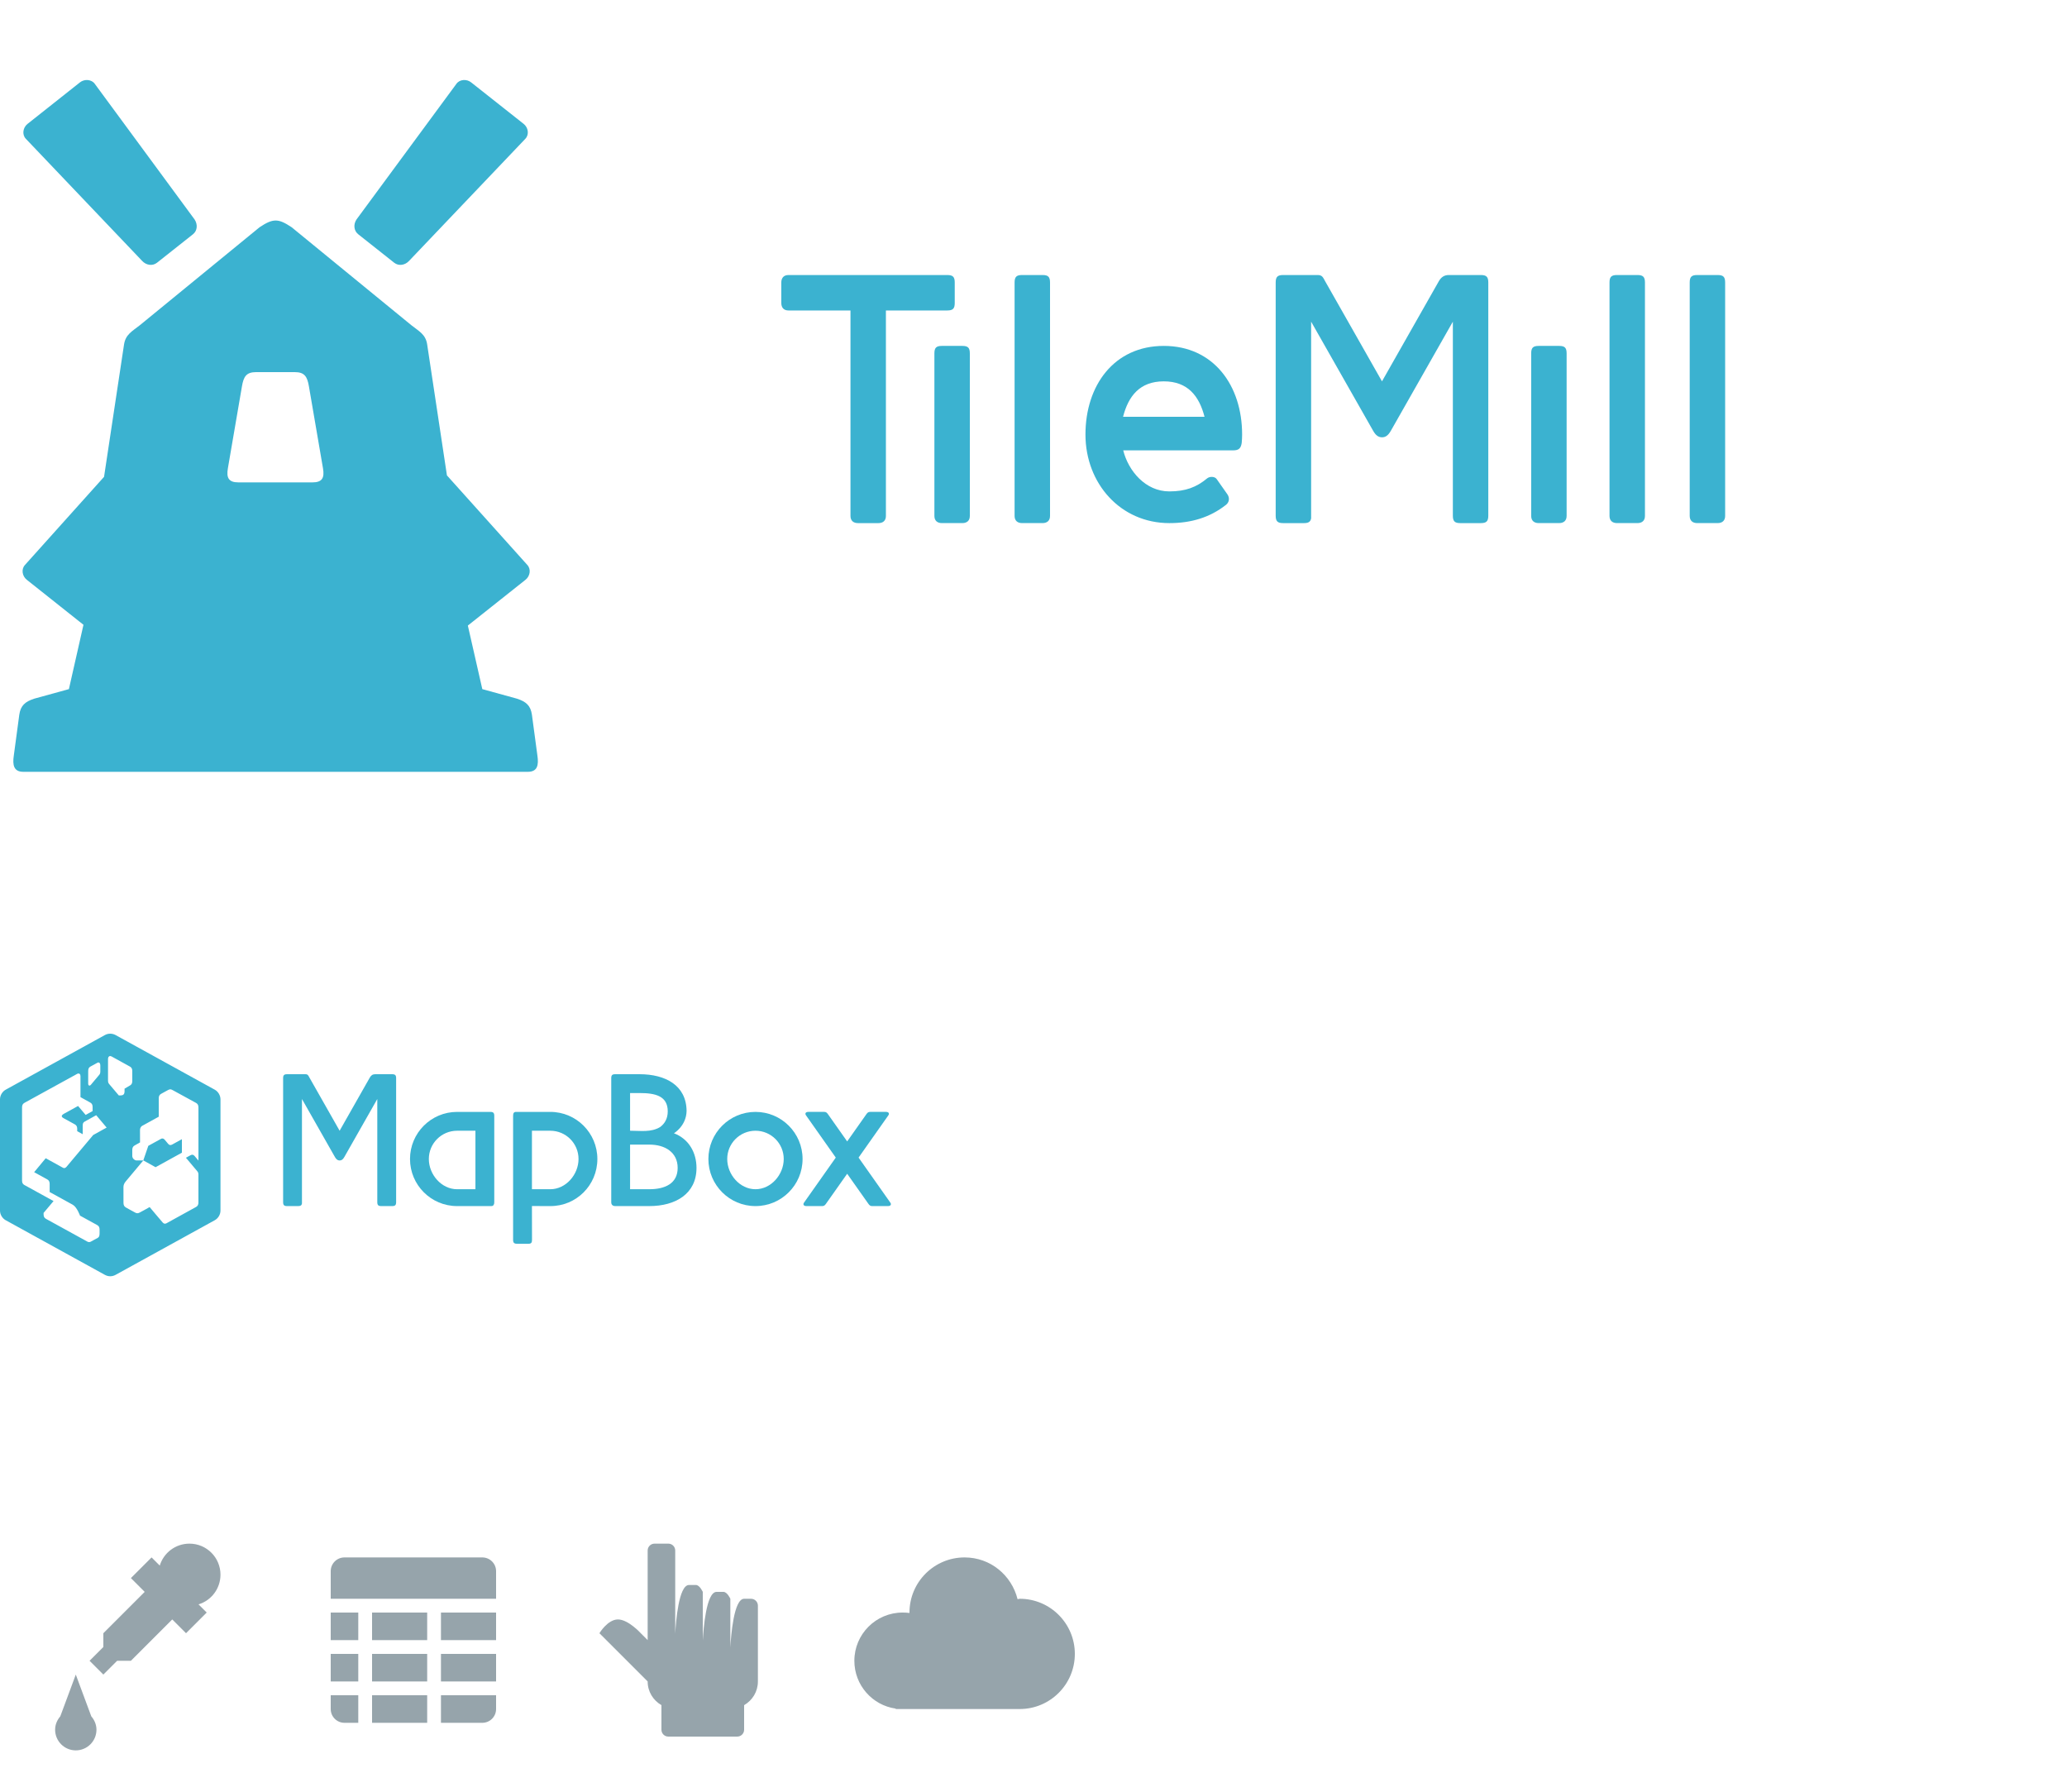
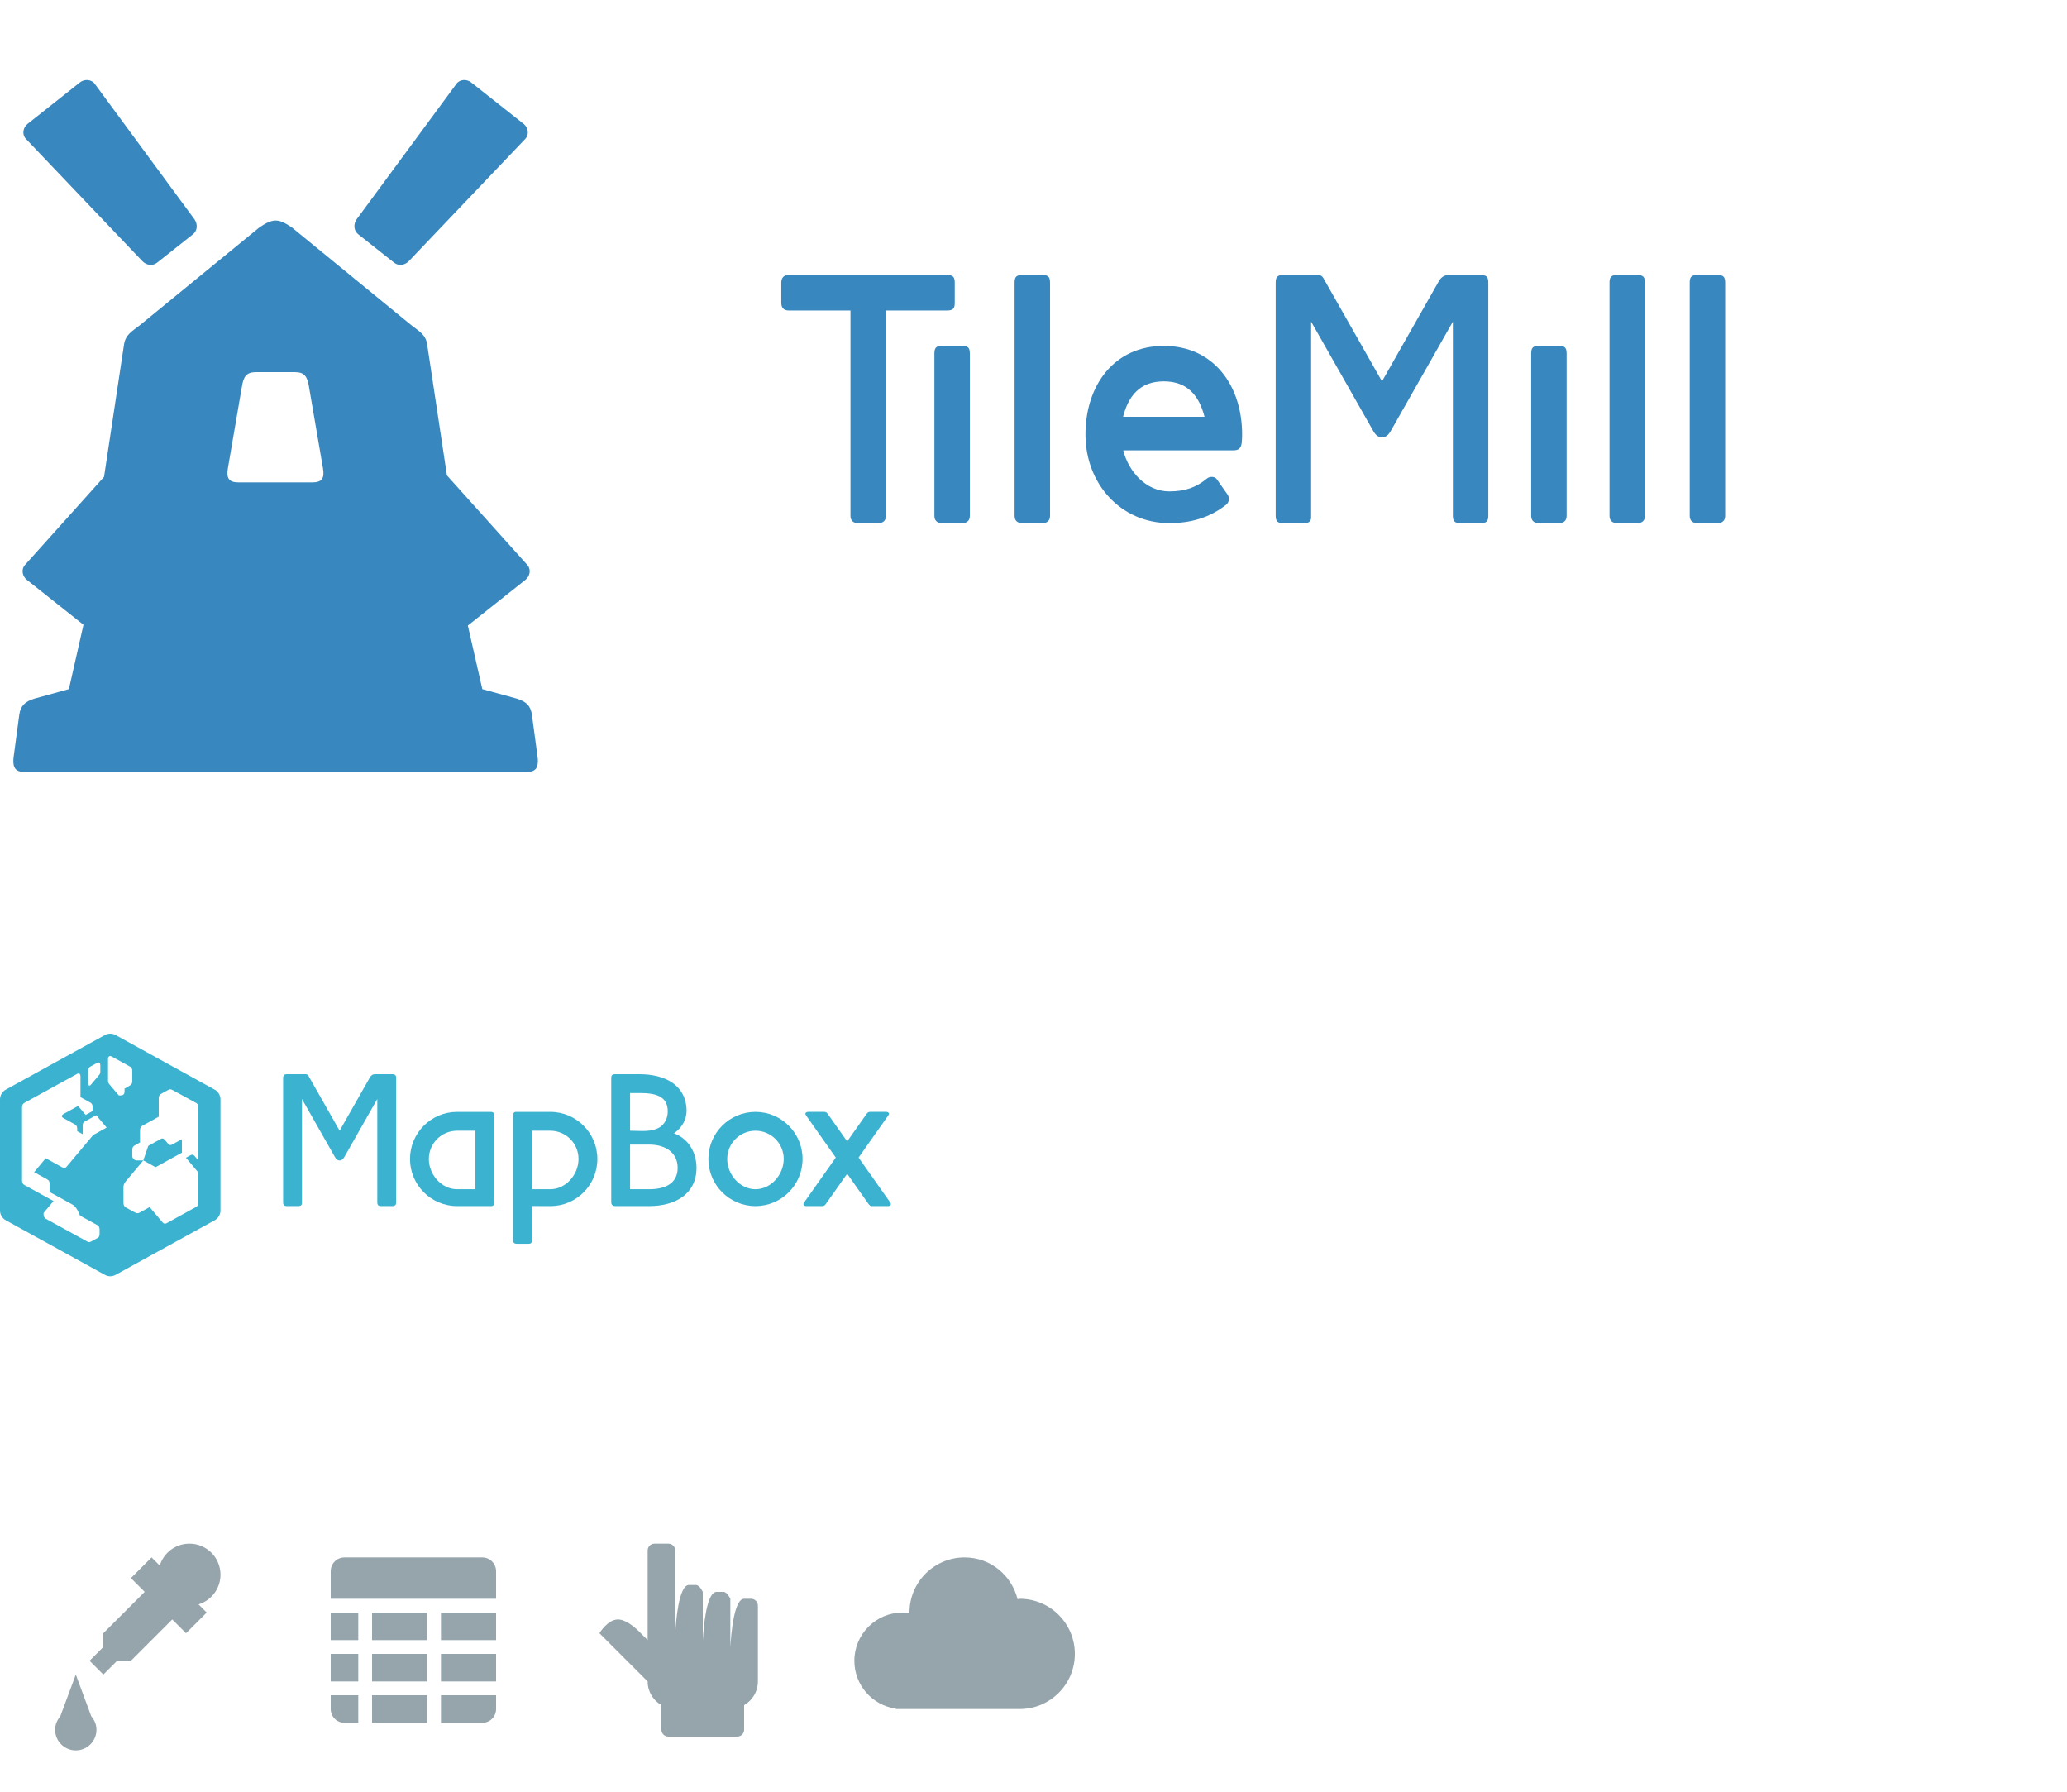
<svg xmlns="http://www.w3.org/2000/svg" width="150" height="130" id="svg7551" version="1.1">
  <defs id="defs7553" />
  <g id="layer2" transform="translate(0,-22.36218)" style="display:none">
    <rect style="color:#000000;fill:#f2f2f2;fill-opacity:1;fill-rule:nonzero;stroke:none;stroke-width:2;marker:none;visibility:visible;display:inline;overflow:visible;enable-background:accumulate" id="rect17711" width="150" height="130" x="-4.2188475e-15" y="22.362" rx="0" ry="0" />
  </g>
  <g id="layer1" transform="translate(0,-22.36218)">
-     <g id="g5159-5-0" style="fill:#3bb2d0;fill-opacity:1;display:inline" transform="matrix(0.1353383,0,0,0.1353383,-54.13139,68.25293)">
-       <path id="path4461-5-6-54" d="m 1024,-153.638 c -26.733,0 -42,21.266 -42,47.5 0,26.234 18.767,47.5 45,47.5 11.578,0 21.681,-2.956 30.375,-9.812 1.588,-1.252 2.197,-3.542 0.688,-5.688 l -5.719,-8.125 c -1.018,-1.446 -3.725,-1.508 -5.125,-0.344 -5.676,4.72 -11.543,6.962 -20.219,6.969 -12.843,0.009 -22,-11 -24.75,-22 l 58.906,0 c 3,0 4.163,-1 4.625,-4 0.145,-1.478 0.219,-2.981 0.219,-4.5 0,-26.234 -15.267,-47.5 -42,-47.5 z m 0,19 c 12.913,0 18.986,7.926 21.844,19 l -43.688,0 c 2.858,-11.074 8.931,-19 21.844,-19 z" clip-path="none" style="color:#000000;fill:#3bb2d0;fill-opacity:1;fill-rule:nonzero;stroke:none;stroke-width:50;marker:none;visibility:visible;display:inline;overflow:visible;enable-background:accumulate" />
-       <path style="color:#000000;fill:#3bb2d0;fill-opacity:1;fill-rule:nonzero;stroke:none;stroke-width:50;marker:none;visibility:visible;display:inline;overflow:visible;enable-background:accumulate" d="m 1088,-191.638 c -3,0 -4,1 -4,4 l 0,125 c 0,3 1,4 4,4 l 11.125,0 c 2.444,0 3.545,-0.694 3.875,-2.562 l 0,-105.438 33.25,58.5 c 1.326,2.333 2.75,3.487 4.75,3.5 2,0.013 3.424,-1.167 4.75,-3.5 l 33.25,-58.5 0,104 c 0,3 1,4 4,4 l 11,0 c 3,0 4,-1 4,-4 l 0,-125 c 0,-3 -1,-4 -4,-4 l -17.125,0 c -2.495,0 -4.145,1.069 -5.5,3.5 l -30.375,53.5 -30.438,-53.594 c -1.131,-1.991 -1.504,-3.406 -4,-3.406 z" id="path4595-9-5-3" />
-       <path id="path24748-9-8-0-0" d="m 822.75,-191.638 c -2.549,0 -3.844,1.574 -3.844,4.031 l 0,10.938 c 0,2.458 1.294,4.031 3.844,4.031 l 33.25,0 0,110.156 c 0,2.549 1.574,3.844 4.031,3.844 l 10.938,0 c 2.458,0 4.031,-1.294 4.031,-3.844 l 0,-110.156 32.906,0 c 3,0 4,-1 4,-4 l 0,-11 c 0,-3 -1,-4 -4,-4 l -85.156,0 z" style="color:#000000;fill:#3bb2d0;fill-opacity:1;fill-rule:nonzero;stroke:none;stroke-width:50;marker:none;visibility:visible;display:inline;overflow:visible;enable-background:accumulate" />
-       <path id="path3668-1-1-2" d="m 948,-191.638 c -3,0 -4,1 -4,4 l 0,125.147 c 0,2.549 1.574,3.844 4.031,3.844 l 10.938,0 c 2.458,0 4.031,-1.294 4.031,-3.844 l 0,-125.147 c 0,-3 -1,-4 -4,-4 -3.667,0 -7.333,0 -11,0 z" style="color:#000000;fill:#3bb2d0;fill-opacity:1;fill-rule:nonzero;stroke:none;stroke-width:50;marker:none;visibility:visible;display:inline;overflow:visible;enable-background:accumulate" />
-       <path id="path4597-9-0-7" d="m 1225,-153.638 c -3,0 -4,1 -4,4 l 0,87.147 c 0,2.549 1.574,3.844 4.031,3.844 l 10.938,0 c 2.458,0 4.031,-1.294 4.031,-3.844 l 0,-87.147 c 0,-3 -1,-4 -4,-4 -3.667,0 -7.333,0 -11,0 z" style="color:#000000;fill:#3bb2d0;fill-opacity:1;fill-rule:nonzero;stroke:none;stroke-width:50;marker:none;visibility:visible;display:inline;overflow:visible;enable-background:accumulate" />
-       <path style="color:#000000;fill:#3bb2d0;fill-opacity:1;fill-rule:nonzero;stroke:none;stroke-width:50;marker:none;visibility:visible;display:inline;overflow:visible;enable-background:accumulate" d="m 1267,-191.638 c -3,0 -4,1 -4,4 l 0,125.147 c 0,2.549 1.574,3.844 4.031,3.844 l 10.938,0 c 2.458,0 4.031,-1.294 4.031,-3.844 l 0,-125.147 c 0,-3 -1,-4 -4,-4 -3.667,0 -7.333,0 -11,0 z" id="path4599-5-2-1" />
-       <path id="path4601-6-4-7" d="m 1310,-191.638 c -3,0 -4,1 -4,4 l 0,125.147 c 0,2.549 1.574,3.844 4.031,3.844 l 10.938,0 c 2.458,0 4.031,-1.294 4.031,-3.844 l 0,-125.147 c 0,-3 -1,-4 -4,-4 -3.667,0 -7.333,0 -11,0 z" style="color:#000000;fill:#3bb2d0;fill-opacity:1;fill-rule:nonzero;stroke:none;stroke-width:50;marker:none;visibility:visible;display:inline;overflow:visible;enable-background:accumulate" />
-       <path style="color:#000000;fill:#3bb2d0;fill-opacity:1;fill-rule:nonzero;stroke:none;stroke-width:50;marker:none;visibility:visible;display:inline;overflow:visible;enable-background:accumulate" d="m 905,-153.638 c -3,0 -4,1 -4,4 l 0,87.147 c 0,2.549 1.574,3.844 4.031,3.844 l 10.938,0 c 2.458,0 4.031,-1.294 4.031,-3.844 l 0,-87.147 c 0,-3 -1,-4 -4,-4 -3.667,0 -7.333,0 -11,0 z" id="path4605-5-0-9" />
+     <g id="g5159-5-0" style="fill:#3887be;fill-opacity:1;display:inline" transform="matrix(0.1353383,0,0,0.1353383,-54.13139,68.25293)">
+       <path id="path4461-5-6-54" d="m 1024,-153.638 c -26.733,0 -42,21.266 -42,47.5 0,26.234 18.767,47.5 45,47.5 11.578,0 21.681,-2.956 30.375,-9.812 1.588,-1.252 2.197,-3.542 0.688,-5.688 l -5.719,-8.125 c -1.018,-1.446 -3.725,-1.508 -5.125,-0.344 -5.676,4.72 -11.543,6.962 -20.219,6.969 -12.843,0.009 -22,-11 -24.75,-22 l 58.906,0 c 3,0 4.163,-1 4.625,-4 0.145,-1.478 0.219,-2.981 0.219,-4.5 0,-26.234 -15.267,-47.5 -42,-47.5 z m 0,19 c 12.913,0 18.986,7.926 21.844,19 l -43.688,0 c 2.858,-11.074 8.931,-19 21.844,-19 z" clip-path="none" style="color:#000000;fill:#3887be;fill-opacity:1;fill-rule:nonzero;stroke:none;stroke-width:50;marker:none;visibility:visible;display:inline;overflow:visible;enable-background:accumulate" />
+       <path style="color:#000000;fill:#3887be;fill-opacity:1;fill-rule:nonzero;stroke:none;stroke-width:50;marker:none;visibility:visible;display:inline;overflow:visible;enable-background:accumulate" d="m 1088,-191.638 c -3,0 -4,1 -4,4 l 0,125 c 0,3 1,4 4,4 l 11.125,0 c 2.444,0 3.545,-0.694 3.875,-2.562 l 0,-105.438 33.25,58.5 c 1.326,2.333 2.75,3.487 4.75,3.5 2,0.013 3.424,-1.167 4.75,-3.5 l 33.25,-58.5 0,104 c 0,3 1,4 4,4 l 11,0 c 3,0 4,-1 4,-4 l 0,-125 c 0,-3 -1,-4 -4,-4 l -17.125,0 c -2.495,0 -4.145,1.069 -5.5,3.5 l -30.375,53.5 -30.438,-53.594 c -1.131,-1.991 -1.504,-3.406 -4,-3.406 z" id="path4595-9-5-3" />
+       <path id="path24748-9-8-0-0" d="m 822.75,-191.638 c -2.549,0 -3.844,1.574 -3.844,4.031 l 0,10.938 c 0,2.458 1.294,4.031 3.844,4.031 l 33.25,0 0,110.156 c 0,2.549 1.574,3.844 4.031,3.844 l 10.938,0 c 2.458,0 4.031,-1.294 4.031,-3.844 l 0,-110.156 32.906,0 c 3,0 4,-1 4,-4 l 0,-11 c 0,-3 -1,-4 -4,-4 l -85.156,0 z" style="color:#000000;fill:#3887be;fill-opacity:1;fill-rule:nonzero;stroke:none;stroke-width:50;marker:none;visibility:visible;display:inline;overflow:visible;enable-background:accumulate" />
+       <path id="path3668-1-1-2" d="m 948,-191.638 c -3,0 -4,1 -4,4 l 0,125.147 c 0,2.549 1.574,3.844 4.031,3.844 l 10.938,0 c 2.458,0 4.031,-1.294 4.031,-3.844 l 0,-125.147 c 0,-3 -1,-4 -4,-4 -3.667,0 -7.333,0 -11,0 z" style="color:#000000;fill:#3887be;fill-opacity:1;fill-rule:nonzero;stroke:none;stroke-width:50;marker:none;visibility:visible;display:inline;overflow:visible;enable-background:accumulate" />
+       <path id="path4597-9-0-7" d="m 1225,-153.638 c -3,0 -4,1 -4,4 l 0,87.147 c 0,2.549 1.574,3.844 4.031,3.844 l 10.938,0 c 2.458,0 4.031,-1.294 4.031,-3.844 l 0,-87.147 c 0,-3 -1,-4 -4,-4 -3.667,0 -7.333,0 -11,0 z" style="color:#000000;fill:#3887be;fill-opacity:1;fill-rule:nonzero;stroke:none;stroke-width:50;marker:none;visibility:visible;display:inline;overflow:visible;enable-background:accumulate" />
+       <path style="color:#000000;fill:#3887be;fill-opacity:1;fill-rule:nonzero;stroke:none;stroke-width:50;marker:none;visibility:visible;display:inline;overflow:visible;enable-background:accumulate" d="m 1267,-191.638 c -3,0 -4,1 -4,4 l 0,125.147 c 0,2.549 1.574,3.844 4.031,3.844 l 10.938,0 c 2.458,0 4.031,-1.294 4.031,-3.844 l 0,-125.147 c 0,-3 -1,-4 -4,-4 -3.667,0 -7.333,0 -11,0 z" id="path4599-5-2-1" />
+       <path id="path4601-6-4-7" d="m 1310,-191.638 c -3,0 -4,1 -4,4 l 0,125.147 c 0,2.549 1.574,3.844 4.031,3.844 l 10.938,0 c 2.458,0 4.031,-1.294 4.031,-3.844 l 0,-125.147 c 0,-3 -1,-4 -4,-4 -3.667,0 -7.333,0 -11,0 z" style="color:#000000;fill:#3887be;fill-opacity:1;fill-rule:nonzero;stroke:none;stroke-width:50;marker:none;visibility:visible;display:inline;overflow:visible;enable-background:accumulate" />
+       <path style="color:#000000;fill:#3887be;fill-opacity:1;fill-rule:nonzero;stroke:none;stroke-width:50;marker:none;visibility:visible;display:inline;overflow:visible;enable-background:accumulate" d="m 905,-153.638 c -3,0 -4,1 -4,4 l 0,87.147 c 0,2.549 1.574,3.844 4.031,3.844 l 10.938,0 c 2.458,0 4.031,-1.294 4.031,-3.844 l 0,-87.147 c 0,-3 -1,-4 -4,-4 -3.667,0 -7.333,0 -11,0 z" id="path4605-5-0-9" />
    </g>
-     <g style="fill:#3bb2d0;display:inline;fill-opacity:1" id="g33033" transform="matrix(0.2556115,0,0,0.2556115,-154.3156,87.8115)">
-       <path style="color:#000000;fill:#3bb2d0;fill-opacity:1;fill-rule:nonzero;stroke:none;stroke-width:1.391;marker:none;visibility:visible;display:inline;overflow:visible;enable-background:accumulate" d="m 628.098,-233.325 c -0.588,0.051 -1.199,0.27 -1.688,0.656 l -14.875,11.781 c -1.303,1.031 -1.634,3.004 -0.5,4.219 l 33.04,34.689 c 1.134,1.215 2.915,1.531 4.219,0.5 l 10.188,-8.062 c 1.303,-1.031 1.391,-2.836 0.469,-4.219 l -28.29,-38.439 c -0.461,-0.691 -1.225,-1.046 -2,-1.125 -0.194,-0.02 -0.366,-0.017 -0.562,0 z m 107.12,0 c -0.775,0.079 -1.508,0.434 -1.969,1.125 l -28.321,38.439 c -0.922,1.383 -0.803,3.187 0.5,4.219 l 10.188,8.062 c 1.303,1.031 3.085,0.715 4.219,-0.5 l 33.04,-34.689 c 1.134,-1.215 0.803,-3.187 -0.5,-4.219 l -14.906,-11.781 c -0.652,-0.516 -1.475,-0.735 -2.25,-0.656 z m -53.248,39.87 c -1.297,0 -2.624,0.614 -4.562,1.906 l -34,27.817 c -2.17,1.722 -4.051,2.597 -4.487,5.486 l -5.669,37.545 -22.438,25 c -1.134,1.215 -0.803,3.187 0.5,4.219 l 16.094,12.781 -4.136,18.26 -9.836,2.709 c -2.633,0.861 -3.873,1.973 -4.25,4.562 l -1.562,11.639 c -0.377,2.589 -0.051,4.562 2.719,4.562 l 143.226,0 c 2.77,0 3.096,-1.973 2.719,-4.562 l -1.562,-11.639 c -0.377,-2.589 -1.617,-3.701 -4.25,-4.562 l -9.836,-2.709 -4.105,-18.041 16.375,-13 c 1.303,-1.031 1.634,-3.004 0.5,-4.219 l -22.812,-25.406 -5.607,-37.139 c -0.4,-2.875 -2.317,-3.764 -4.487,-5.486 l -34,-27.817 c -1.939,-1.292 -3.234,-1.906 -4.531,-1.906 z m -5.562,43.034 11,0 c 2.77,0 3.531,1.27 4,4 l 4,23.297 c 0.469,2.73 -0.23,4 -3,4 l -21,0 c -2.77,0 -3.469,-1.27 -3,-4 l 4,-23.297 c 0.469,-2.73 1.23,-4 4,-4 z" id="path33031" />
+     <g style="fill:#3887be;display:inline;fill-opacity:1" id="g33033" transform="matrix(0.2556115,0,0,0.2556115,-154.3156,87.8115)">
+       <path style="color:#000000;fill:#3887be;fill-opacity:1;fill-rule:nonzero;stroke:none;stroke-width:1.391;marker:none;visibility:visible;display:inline;overflow:visible;enable-background:accumulate" d="m 628.098,-233.325 c -0.588,0.051 -1.199,0.27 -1.688,0.656 l -14.875,11.781 c -1.303,1.031 -1.634,3.004 -0.5,4.219 l 33.04,34.689 c 1.134,1.215 2.915,1.531 4.219,0.5 l 10.188,-8.062 c 1.303,-1.031 1.391,-2.836 0.469,-4.219 l -28.29,-38.439 c -0.461,-0.691 -1.225,-1.046 -2,-1.125 -0.194,-0.02 -0.366,-0.017 -0.562,0 z m 107.12,0 c -0.775,0.079 -1.508,0.434 -1.969,1.125 l -28.321,38.439 c -0.922,1.383 -0.803,3.187 0.5,4.219 l 10.188,8.062 c 1.303,1.031 3.085,0.715 4.219,-0.5 l 33.04,-34.689 c 1.134,-1.215 0.803,-3.187 -0.5,-4.219 l -14.906,-11.781 c -0.652,-0.516 -1.475,-0.735 -2.25,-0.656 z m -53.248,39.87 c -1.297,0 -2.624,0.614 -4.562,1.906 l -34,27.817 c -2.17,1.722 -4.051,2.597 -4.487,5.486 l -5.669,37.545 -22.438,25 c -1.134,1.215 -0.803,3.187 0.5,4.219 l 16.094,12.781 -4.136,18.26 -9.836,2.709 c -2.633,0.861 -3.873,1.973 -4.25,4.562 l -1.562,11.639 c -0.377,2.589 -0.051,4.562 2.719,4.562 l 143.226,0 c 2.77,0 3.096,-1.973 2.719,-4.562 l -1.562,-11.639 c -0.377,-2.589 -1.617,-3.701 -4.25,-4.562 l -9.836,-2.709 -4.105,-18.041 16.375,-13 c 1.303,-1.031 1.634,-3.004 0.5,-4.219 l -22.812,-25.406 -5.607,-37.139 c -0.4,-2.875 -2.317,-3.764 -4.487,-5.486 l -34,-27.817 c -1.939,-1.292 -3.234,-1.906 -4.531,-1.906 z m -5.562,43.034 11,0 c 2.77,0 3.531,1.27 4,4 l 4,23.297 c 0.469,2.73 -0.23,4 -3,4 l -21,0 c -2.77,0 -3.469,-1.27 -3,-4 l 4,-23.297 c 0.469,-2.73 1.23,-4 4,-4 z" id="path33031" />
    </g>
    <path style="fill:#96a4ab;fill-opacity:1;display:inline" d="m 25,135.362 c -0.554,0 -1,0.446 -1,1 l 0,2 2.5,0 5,0 4.5,0 0,-2 c 0,-0.554 -0.446,-1 -1,-1 l -10,0 z m -1,4 0,2 2,0 0,-2 -2,0 z m 3,0 0,2 4,0 0,-2 -4,0 z m 5,0 0,2 4,0 0,-2 -4,0 z m -8,3 0,2 2,0 0,-2 -2,0 z m 3,0 0,2 4,0 0,-2 -4,0 z m 5,0 0,2 4,0 0,-2 -4,0 z m -8,3 0,1 c 0,0.554 0.446,1 1,1 l 1,0 0,-2 -2,0 z m 3,0 0,2 4,0 0,-2 -4,0 z m 5,0 0,2 3,0 c 0.554,0 1,-0.446 1,-1 l 0,-1 -4,0 z" id="rect4871-2" />
    <path style="color:#000000;fill:#96a4ab;fill-opacity:1;fill-rule:nonzero;stroke:none;stroke-width:1;marker:none;visibility:visible;display:inline;overflow:visible;enable-background:accumulate" d="m 47.5,134.362 c -0.277,0 -0.5,0.223 -0.5,0.5 l 0,6.5 -0.5,-0.5 c 0,0 -0.906,-1 -1.656,-1 -0.75,0 -1.344,1 -1.344,1 l 3.5,3.5 c 0,0.742 0.403,1.373 1,1.719 l 0,1.781 c 0,0.277 0.223,0.5 0.5,0.5 l 5,0 c 0.277,0 0.5,-0.223 0.5,-0.5 l 0,-1.781 c 0.597,-0.345 1,-0.977 1,-1.719 l 0,-3 0,-2.5 c 0,-0.277 -0.223,-0.5 -0.5,-0.5 l -0.5,0 c -0.75,0 -0.953,2.688 -1,3.531 l 0,-3.031 0,-0.5 c 0,0 -0.223,-0.5 -0.5,-0.5 l -0.5,0 c -0.75,0 -0.953,2.688 -1,3.531 l 0,-3.031 0,-0.5 c 0,0 -0.223,-0.5 -0.5,-0.5 l -0.5,0 c -0.75,0 -0.953,2.688 -1,3.531 l 0,-1.531 0,-4.5 c 0,-0.277 -0.223,-0.5 -0.5,-0.5 z" id="rect3980" />
    <path id="path3896" d="m 13.75,134.362 c -1.016,0 -1.877,0.668 -2.156,1.594 L 11,135.362 l -1.5,1.5 1,1 -3,3 0,1 -1,1 1,1 1,-1 1,0 3,-3 1,1 1.5,-1.5 -0.594,-0.594 c 0.926,-0.279 1.594,-1.14 1.594,-2.156 0,-1.242 -1.008,-2.25 -2.25,-2.25 z m -8.25,9.5 -1.125,3.031 c -0.226,0.263 -0.375,0.595 -0.375,0.969 0,0.828 0.672,1.5 1.5,1.5 0.828,0 1.5,-0.672 1.5,-1.5 0,-0.374 -0.149,-0.706 -0.375,-0.969 z" style="color:#000000;fill:#96a4ab;fill-opacity:1;fill-rule:nonzero;stroke:none;stroke-width:0.055;marker:none;visibility:visible;display:inline;overflow:visible;enable-background:accumulate" />
    <path style="color:#000000;fill:#96a4ab;fill-opacity:1;fill-rule:nonzero;stroke:none;stroke-width:0;marker:none;visibility:visible;display:inline;overflow:visible;enable-background:accumulate" d="m 70,135.362 c -2.209,0 -4,1.791 -4,4 0,0.01 -8e-5,0.021 0,0.031 -0.161,-0.023 -0.332,-0.031 -0.5,-0.031 -1.933,0 -3.5,1.567 -3.5,3.5 0,1.765 1.301,3.229 3,3.469 l 0,0.031 0.5,0 8.5,0 c 2.209,0 4,-1.791 4,-4 0,-2.209 -1.791,-4 -4,-4 -0.054,0 -0.103,0.029 -0.156,0.031 -0.434,-1.739 -1.97,-3.031 -3.844,-3.031 z" id="path4745" />
    <g transform="translate(0,11.80001)" id="g5702">
      <g style="fill:#3bb2d0;fill-opacity:1;display:inline" transform="matrix(0.5951758,0,0,0.5951758,-49.65323,30.07154)" id="g5704">
        <g style="color:#000000;fill:#3bb2d0;fill-opacity:1;fill-rule:nonzero;stroke:none;stroke-width:55.738;marker:none;visibility:visible;display:inline;overflow:visible;enable-background:accumulate" transform="matrix(0.1208684,0,0,0.1208684,108.64,151.526)" id="g5706">
          <path style="color:#000000;fill:#3bb2d0;fill-opacity:1;fill-rule:nonzero;stroke:none;stroke-width:55.738;marker:none;visibility:visible;display:inline;overflow:visible;enable-background:accumulate" clip-path="none" d="m 252.5,-403.397 c -26.234,0 -47.5,21.266 -47.5,47.5 0,26.234 21.266,47.5 47.5,47.5 l 34.531,-2e-5 c 2.119,-1e-5 2.969,-1.582 2.969,-3.75 l 0,-87.25 c 0,-3 -1,-4 -4,-4 z m 0,19 18.5,0 0,6.844 0,45.312 0,6.844 -18.5,0 c -15.74,0 -28.5,-14.76 -28.5,-30.5 0,-15.74 12.76,-28.5 28.5,-28.5 z" id="path5708" />
          <path style="color:#000000;fill:#3bb2d0;fill-opacity:1;fill-rule:nonzero;stroke:none;stroke-width:55.738;marker:none;visibility:visible;display:inline;overflow:visible;enable-background:accumulate" d="m 81,-441.397 c -3,0 -4,1 -4,4 l 0,125 c 0,3 1,4 4,4 l 11.125,0 c 2.444,0 3.545,-0.694 3.875,-2.562 l 0,-105.438 33.25,58.5 c 1.326,2.333 2.75,3.487 4.75,3.5 2,0.013 3.424,-1.167 4.75,-3.5 l 33.25,-58.5 0,104 c 0,3 1,4 4,4 l 11,0 c 3,0 4,-1 4,-4 l 0,-125 c 0,-3 -1,-4 -4,-4 l -17.125,0 c -2.495,0 -4.145,1.069 -5.5,3.5 l -30.375,53.5 -30.438,-53.594 c -1.131,-1.991 -1.504,-3.406 -4,-3.406 z" id="path5710" />
          <path style="color:#000000;fill:#3bb2d0;fill-opacity:1;fill-rule:nonzero;stroke:none;stroke-width:55.738;marker:none;visibility:visible;display:inline;overflow:visible;enable-background:accumulate" clip-path="none" d="m 311.969,-403.397 c -2.201,-3.2e-4 -2.969,1.312 -2.969,3.938 l 0,125.062 c 0,3 0.996,4 4.016,4 l 11.51,0 c 2.749,0 3.546,-1.181 3.541,-3.875 L 328,-308.459 c 6.077,0.036 12.586,0.036 18.5,0.062 26.121,0.118 47.5,-20.962 47.5,-47.5 0,-26.234 -21.266,-47.526 -47.5,-47.5 -11.541,0.012 -23.003,0.002 -34.531,0 z m 16.031,19 18.5,0 c 15.74,0 28.5,12.76 28.5,28.5 0,15.74 -12.76,30.5 -28.5,30.5 l -18.5,0 z" id="path5712" />
          <path clip-path="none" id="path5714" d="m 553.5,-403.397 c 26.234,0 47.5,21.266 47.5,47.5 0,26.234 -21.266,47.5 -47.5,47.5 -26.234,0 -47.5,-21.266 -47.5,-47.5 0,-26.234 21.266,-47.5 47.5,-47.5 z m 0,19 c -15.74,0 -28.5,12.76 -28.5,28.5 0,15.74 12.76,30.5 28.5,30.5 15.74,0 28.5,-14.76 28.5,-30.5 0,-15.74 -12.76,-28.5 -28.5,-28.5 z" style="color:#000000;fill:#3bb2d0;fill-opacity:1;fill-rule:nonzero;stroke:none;stroke-width:55.738;marker:none;visibility:visible;display:inline;overflow:visible;enable-background:accumulate" />
          <path id="path5716" d="m 412,-441.406 c -3,0 -4,1 -4,4 l 0,125.156 c 0,2.549 1.574,3.844 4.031,3.844 l 34.469,0 c 26.234,0 47.5,-12.266 47.5,-38.5 0,-15.083 -7.419,-29.095 -22.75,-34.938 0,0 12.479,-7.371 12.75,-22.5 -0.24,-25.916 -21.415,-37.062 -47.5,-37.062 z m 15,19 9.5,0 c 15.74,0 28.5,2.76 28.5,18.5 0,7.509 -3.281,12.505 -7.656,15.781 -9.309,5.536 -19.343,3.719 -30.344,3.719 z m 0,52 19.5,0 c 15.74,0 28.5,7.76 28.5,23.5 0,15.74 -12.76,21.5 -28.5,21.5 -6.472,9e-5 -13.007,0 -19.5,0 z" style="color:#000000;fill:#3bb2d0;fill-opacity:1;fill-rule:nonzero;stroke:none;stroke-width:55.738;marker:none;visibility:visible;display:inline;overflow:visible;enable-background:accumulate" />
          <path id="path5718" d="m 606.812,-403.406 c -2.691,0 -3.733,1.668 -2.25,3.625 l 29.938,42.472 -31.938,45.278 c -1.483,1.957 -0.441,3.625 2.25,3.625 l 16.156,0 c 1.674,0 2.621,-0.858 3.625,-2.281 l 21.397,-30.322 21.416,30.322 c 1.004,1.424 1.951,2.281 3.625,2.281 l 16.156,0 c 2.691,0 3.733,-1.668 2.25,-3.625 L 657.5,-357.312 l 29.938,-42.469 c 1.483,-1.957 0.441,-3.625 -2.25,-3.625 l -16.156,0 c -1.674,0 -2.621,0.858 -3.625,2.281 l -19.405,27.508 -19.407,-27.508 c -1.004,-1.424 -1.951,-2.281 -3.625,-2.281 z" style="color:#000000;fill:#3bb2d0;fill-opacity:1;fill-rule:nonzero;stroke:none;stroke-width:55.738;marker:none;visibility:visible;display:inline;overflow:visible;enable-background:accumulate" />
        </g>
      </g>
      <path style="font-size:medium;font-style:normal;font-variant:normal;font-weight:normal;font-stretch:normal;text-indent:0;text-align:start;text-decoration:none;line-height:normal;letter-spacing:normal;word-spacing:normal;text-transform:none;direction:ltr;block-progression:tb;writing-mode:lr-tb;text-anchor:start;baseline-shift:baseline;color:#000000;fill:#3bb2d0;fill-opacity:1;fill-rule:nonzero;stroke:none;stroke-width:40;marker:none;visibility:visible;display:inline;overflow:visible;enable-background:accumulate;font-family:Sans;-inkscape-font-specification:Sans" d="m 8.002,85.562 c -0.135,-7.99e-4 -0.269,0.033 -0.388,0.098 l -7.2,3.965 c -0.125,0.068 -0.227,0.173 -0.3,0.295 C 0.043,90.042 2.4e-4,90.182 0,90.325 l 0,8.072 c 4.8e-4,0.285 0.166,0.563 0.415,0.7 l 7.2,3.965 c 0.117,0.064 0.251,0.1 0.385,0.1 0.134,0 0.268,-0.036 0.385,-0.1 l 7.2,-3.965 c 0.249,-0.137 0.415,-0.415 0.415,-0.7 l 0,-8.072 c -2.1e-4,-0.142 -0.043,-0.283 -0.115,-0.405 -0.072,-0.122 -0.175,-0.227 -0.3,-0.295 l -7.2,-3.965 c -0.117,-0.064 -0.25,-0.097 -0.383,-0.098 z m -0.007,1.623 c 0.034,4.34e-4 0.073,0.013 0.117,0.037 0.44,0.242 0.881,0.484 1.32,0.728 0.122,0.068 0.168,0.172 0.168,0.327 l 0,0.715 c 0,0.154 -0.044,0.258 -0.163,0.325 l -0.398,0.233 0,0.172 c 0,0.24 -0.084,0.32 -0.32,0.32 l -0.098,0 -0.672,-0.795 c -0.069,-0.082 -0.11,-0.13 -0.11,-0.282 l 0,-1.567 c 0,-0.117 0.053,-0.214 0.155,-0.212 z m -0.84,0.465 c 0.077,0.006 0.125,0.09 0.125,0.217 l 0,0.435 c 0,0.121 -0.025,0.177 -0.07,0.235 l -0.525,0.625 -0.087,0.105 c -0.088,0.106 -0.198,0.07 -0.198,-0.08 l 0,-0.913 c 0,-0.152 0.042,-0.266 0.16,-0.325 l 0.51,-0.278 c 0.032,-0.017 0.059,-0.024 0.085,-0.022 z m -1.47,0.802 c 0.085,-0.007 0.155,0.05 0.155,0.185 l 0,1.528 0.713,0.395 c 0.122,0.067 0.168,0.172 0.168,0.328 l 0,0.287 -0.505,0.282 -0.55,-0.65 -1.012,0.557 c -0.198,0.109 -0.243,0.219 -0.037,0.33 l 0.818,0.45 c 0.122,0.067 0.168,0.172 0.168,0.328 l 0,0.165 0.4,0.22 0,-0.575 c 0,-0.16 -0.005,-0.262 0.168,-0.357 l 0.81,-0.448 0.757,0.897 -0.975,0.54 c -0.644,0.769 -1.286,1.54 -1.935,2.305 -0.078,0.093 -0.168,0.12 -0.25,0.075 -0.453,-0.25 -0.821,-0.452 -1.26,-0.695 l -0.84,1.012 c 0.319,0.176 0.639,0.351 0.958,0.527 0.122,0.068 0.168,0.172 0.168,0.328 l 0,0.585 1.675,0.922 c 0.307,0.169 0.527,0.79 0.527,0.79 l 1.252,0.688 c 0.122,0.067 0.168,0.172 0.168,0.328 l 0,0.292 c -0.005,0.136 -0.026,0.246 -0.125,0.3 l -0.522,0.285 c -0.071,0.039 -0.161,0.035 -0.23,-0.003 L 3.33,98.992 C 3.208,98.924 3.163,98.82 3.163,98.664 l 0,-0.098 0.723,-0.86 -2.12,-1.167 C 1.643,96.472 1.6,96.369 1.6,96.212 l 0,-3.955 0,-0.448 0,-0.67 0,-0.223 c 0,-0.156 0.043,-0.263 0.165,-0.33 l 0.152,-0.085 c 1.241,-0.681 3.68,-2.022 3.68,-2.022 0.029,-0.016 0.059,-0.025 0.087,-0.028 z m 6.675,1.145 c 0.048,0 0.101,0.023 0.185,0.068 0.561,0.31 1.126,0.614 1.688,0.923 0.122,0.067 0.168,0.172 0.168,0.328 l 0,3.853 -0.285,-0.338 c -0.089,-0.105 -0.185,-0.107 -0.285,-0.052 l -0.338,0.185 0.787,0.935 c 0.076,0.091 0.12,0.134 0.12,0.295 l 0,2.01 c 0,0.156 -0.045,0.26 -0.168,0.328 l -2.15,1.185 c -0.092,0.051 -0.191,0.044 -0.273,-0.052 -0.291,-0.344 -0.625,-0.729 -0.95,-1.123 -0.24,0.133 -0.487,0.278 -0.728,0.4 -0.123,0.062 -0.2,0.066 -0.32,0 -0.212,-0.117 -0.447,-0.238 -0.682,-0.375 -0.12,-0.07 -0.168,-0.174 -0.168,-0.33 -8.4e-4,-0.382 -0.003,-0.758 -0.002,-1.147 2.1e-4,-0.13 0.045,-0.266 0.158,-0.4 l 1.282,-1.53 -0.48,0 c -0.16,0 -0.32,-0.16 -0.32,-0.32 l 0,-0.438 c 0,-0.156 0.046,-0.26 0.168,-0.328 0.078,-0.043 0.395,-0.223 0.395,-0.223 l -0.002,-0.89 c -2.9e-4,-0.112 0.038,-0.246 0.168,-0.318 l 1.192,-0.657 0,-1.33 c 0,-0.156 0.046,-0.26 0.168,-0.328 0.149,-0.083 0.334,-0.183 0.502,-0.275 0.073,-0.038 0.12,-0.055 0.17,-0.055 z m -1.96,5.16 0.89,0.492 1.91,-1.052 0,-0.98 -0.71,0.39 c -0.099,0.055 -0.196,0.054 -0.285,-0.05 l -0.253,-0.3 c -0.078,-0.093 -0.163,-0.11 -0.25,-0.075 l -0.94,0.517 -0.363,1.058 z" id="path5720" />
    </g>
  </g>
</svg>
